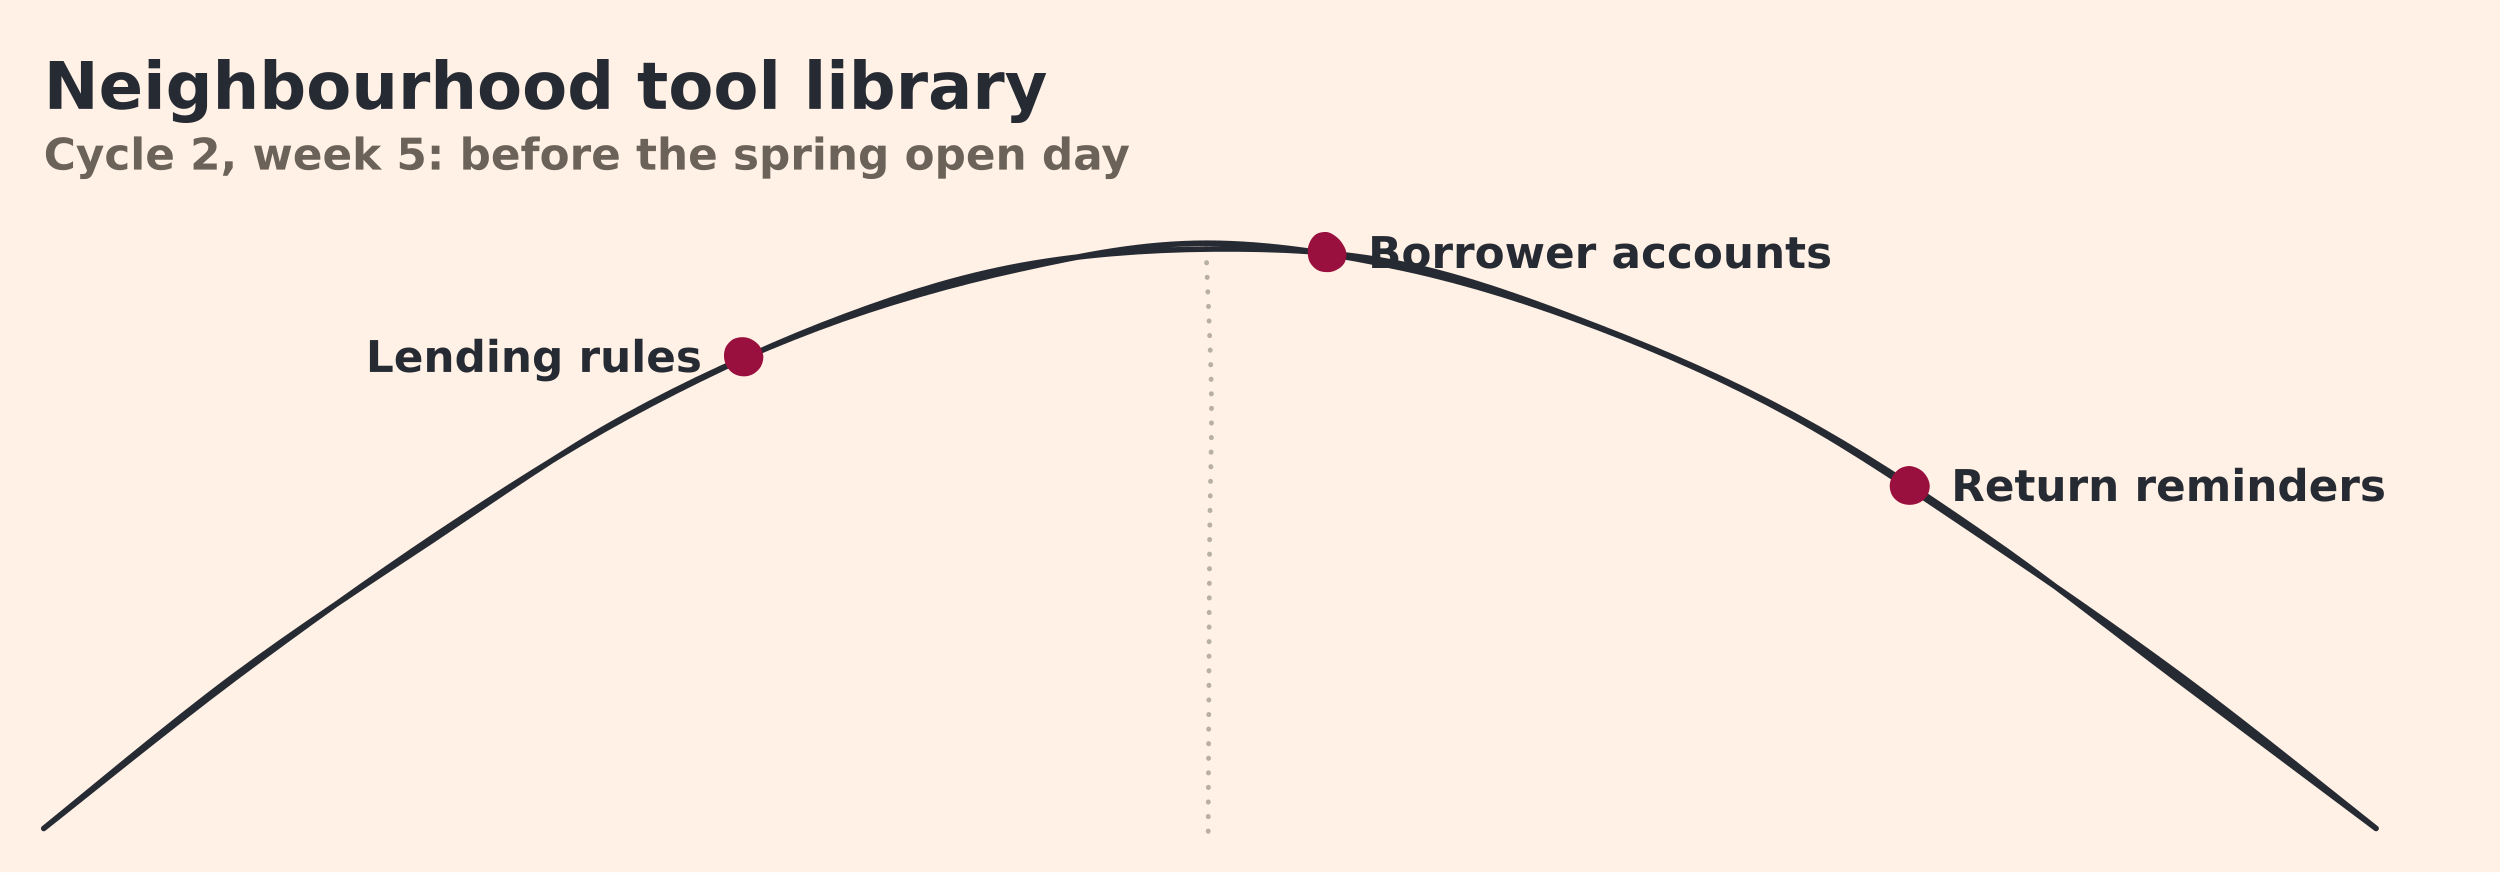
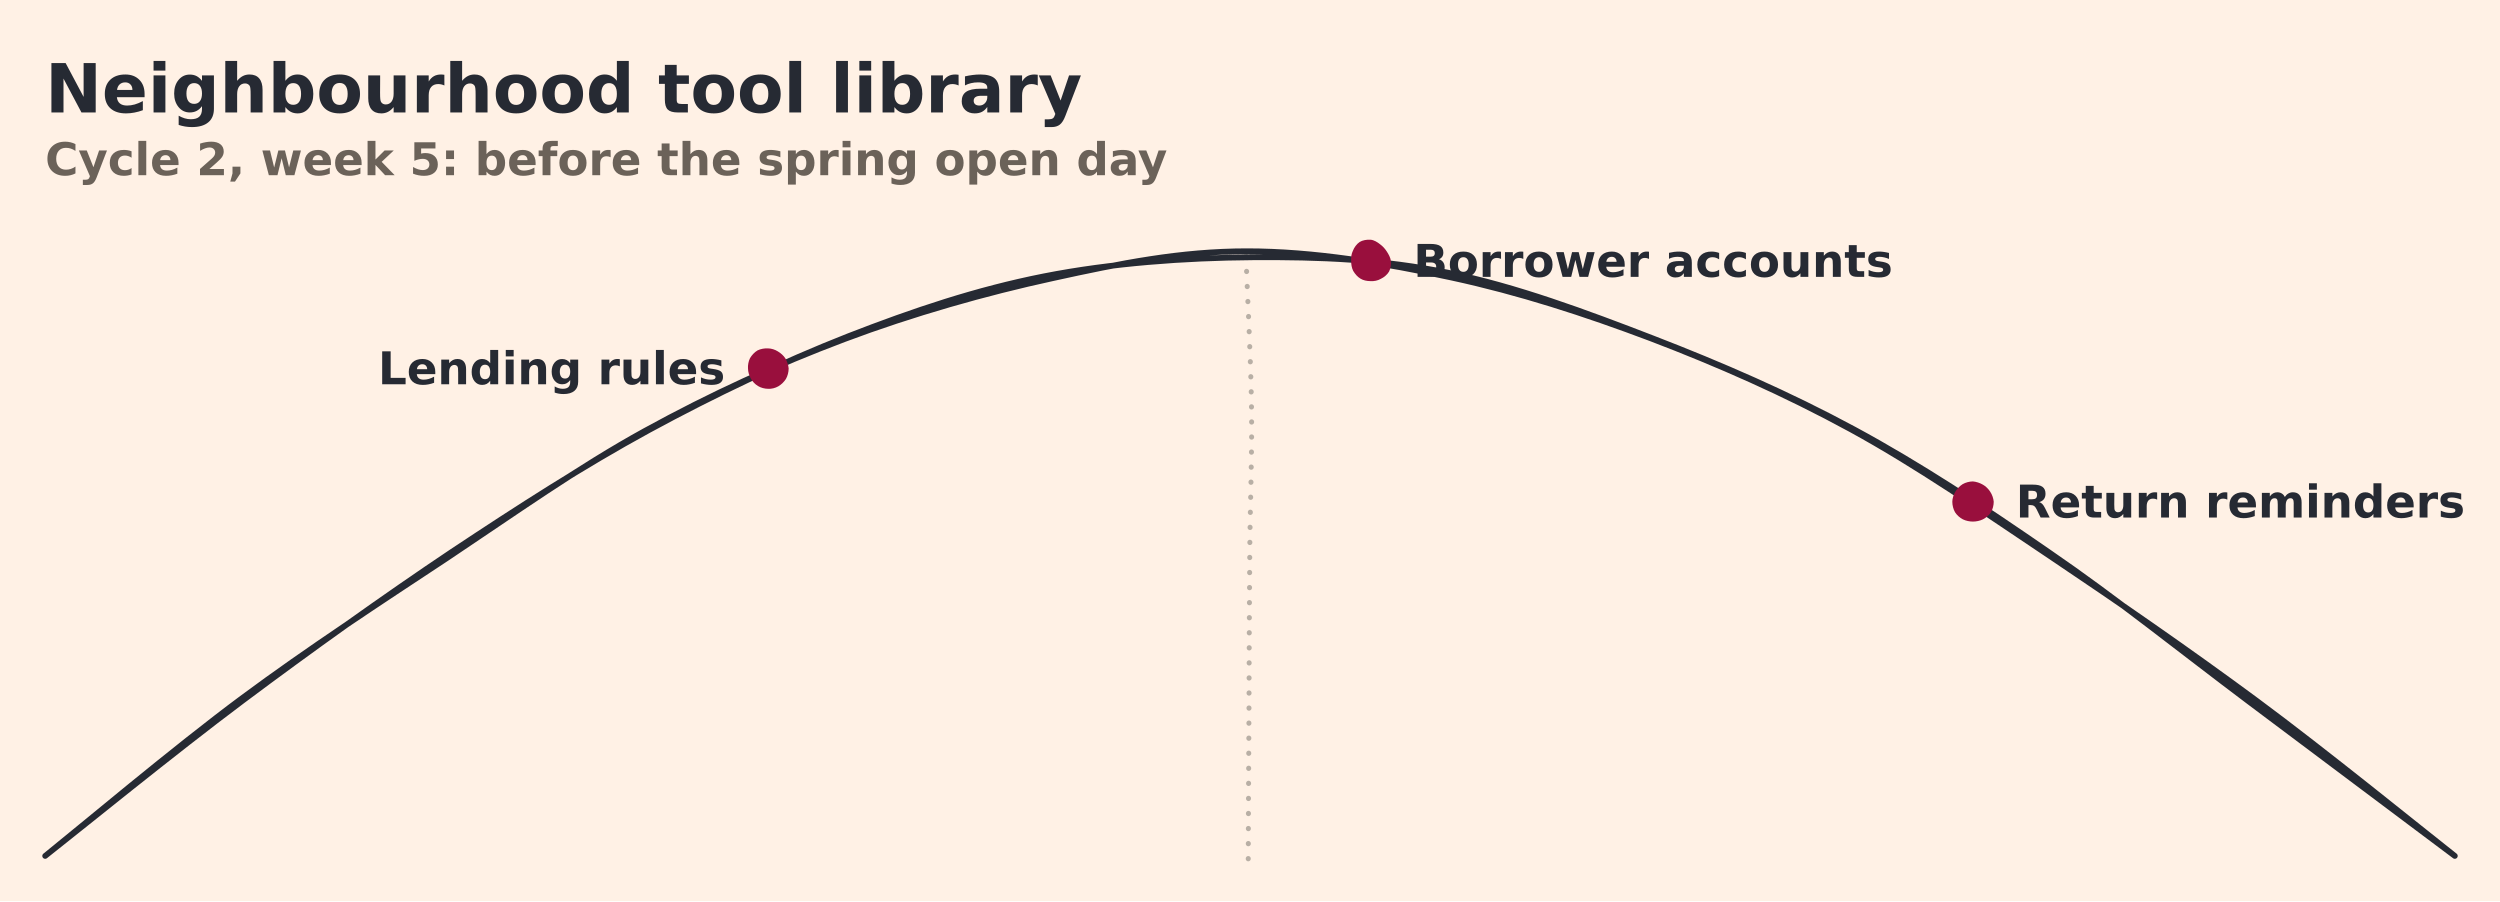
- <svg xmlns="http://www.w3.org/2000/svg" viewBox="-18.0 -341.0 1029.0 359.0" width="1029.0" height="359.0" role="img">
-   <rect x="-18.0" y="-341.0" width="1029.0" height="359.0" fill="#fff1e5" />
+ <svg xmlns="http://www.w3.org/2000/svg" viewBox="-18.0 -341.0 996.0 359.0" width="996.0" height="359.0" role="img">
+   <rect x="-18.0" y="-341.0" width="996.0" height="359.0" fill="#fff1e5" />
  <path d="M478.4,-238.9 C478.7,-228.8 480.4,-198.2 480.6,-178.4 C480.9,-158.6 480.0,-140.0 479.9,-120.2 C479.7,-100.4 479.7,-79.8 479.6,-59.5 C479.5,-39.2 479.3,-8.5 479.3,1.7" fill="none" stroke="#b8afa5" stroke-width="2.0" stroke-linecap="round" stroke-dasharray="0.1 5.9" />
  <path d="M0.0,0.0 C13.1,-10.3 51.7,-41.7 78.7,-61.9 C105.7,-82.1 135.2,-103.2 162.1,-121.2 C189.1,-139.1 214.2,-155.3 240.4,-169.6 C266.7,-183.9 293.7,-196.7 319.9,-207.0 C346.1,-217.2 371.1,-225.6 397.9,-230.9 C424.8,-236.2 454.2,-238.3 481.0,-238.5 C507.9,-238.7 532.6,-237.7 559.2,-232.3 C585.8,-226.9 613.8,-216.5 640.7,-206.1 C667.6,-195.7 694.4,-184.1 720.7,-169.9 C747.0,-155.7 772.2,-139.0 798.4,-120.9 C824.7,-102.9 851.2,-81.6 878.1,-61.4 C905.0,-41.3 946.3,-10.2 960.0,0.0 M0.0,0.0 C13.1,-10.5 51.7,-43.0 78.4,-62.8 C105.1,-82.6 133.3,-101.0 160.1,-118.7 C186.8,-136.5 212.5,-154.8 238.9,-169.3 C265.3,-183.8 291.3,-195.7 318.4,-205.9 C345.5,-216.1 374.8,-224.4 401.5,-230.2 C428.3,-236.1 452.3,-240.9 478.8,-240.9 C505.2,-240.9 533.6,-236.2 560.4,-230.4 C587.2,-224.6 613.2,-216.2 639.7,-206.2 C666.2,-196.1 692.9,-184.4 719.3,-170.0 C745.8,-155.5 771.6,-137.6 798.5,-119.6 C825.5,-101.5 854.3,-81.6 881.2,-61.7 C908.1,-41.8 946.9,-10.3 960.0,0.0" fill="none" stroke="#262a33" stroke-width="2.3" stroke-linecap="round" stroke-linejoin="round" />
  <g class="scope">
    <path d="M296.2,-194.2 C296.2,-192.8 295.8,-191.2 295.1,-190.0 C294.4,-188.9 293.3,-187.8 292.1,-187.1 C290.9,-186.4 289.3,-186.0 288.0,-186.1 C286.7,-186.1 285.1,-186.5 284.0,-187.2 C282.8,-187.9 281.8,-189.0 281.1,-190.2 C280.5,-191.4 280.0,-192.8 280.0,-194.2 C279.9,-195.5 280.2,-197.1 280.8,-198.3 C281.5,-199.5 282.6,-200.7 283.8,-201.4 C285.0,-202.0 286.7,-202.3 288.0,-202.2 C289.3,-202.2 290.8,-201.7 291.9,-201.0 C293.1,-200.3 294.2,-199.3 294.9,-198.2 C295.6,-197.0 296.1,-195.5 296.2,-194.2 Z" fill="#990f3d" />
    <text text-anchor="end" font-family="'Atkinson Hyperlegible Next', Avenir, 'Segoe UI', Seravek, Ubuntu, Calibri, 'DejaVu Sans', sans-serif" font-size="18.0" font-weight="600" fill="#262a33">
      <tspan x="270.9" y="-187.9">Lending rules</tspan>
    </text>
  </g>
  <g class="scope">
    <path d="M536.1,-237.0 C536.3,-235.7 536.0,-234.0 535.4,-232.8 C534.7,-231.6 533.4,-230.5 532.1,-229.9 C530.9,-229.2 529.4,-228.9 528.0,-229.0 C526.6,-229.0 525.1,-229.3 524.0,-230.0 C522.8,-230.7 521.8,-231.9 521.1,-233.1 C520.5,-234.3 520.3,-235.7 520.3,-237.0 C520.2,-238.4 520.4,-239.9 521.0,-241.1 C521.5,-242.4 522.5,-243.8 523.7,-244.6 C524.8,-245.3 526.6,-245.6 528.0,-245.5 C529.4,-245.4 530.8,-244.5 531.8,-243.7 C532.9,-242.9 533.8,-241.9 534.5,-240.8 C535.2,-239.7 536.0,-238.4 536.1,-237.0 Z" fill="#990f3d" />
    <text text-anchor="start" font-family="'Atkinson Hyperlegible Next', Avenir, 'Segoe UI', Seravek, Ubuntu, Calibri, 'DejaVu Sans', sans-serif" font-size="18.0" font-weight="600" fill="#262a33">
      <tspan x="545.1" y="-230.7">Borrower accounts</tspan>
    </text>
  </g>
  <g class="scope">
    <path d="M776.3,-141.1 C776.3,-139.7 775.9,-138.1 775.2,-136.9 C774.5,-135.8 773.2,-134.7 772.0,-134.1 C770.8,-133.5 769.3,-133.2 768.0,-133.2 C766.7,-133.2 765.2,-133.5 764.0,-134.1 C762.8,-134.7 761.6,-135.8 760.9,-136.9 C760.2,-138.1 759.8,-139.7 759.8,-141.1 C759.8,-142.4 760.3,-143.9 761.0,-145.1 C761.7,-146.3 762.8,-147.4 763.9,-148.1 C765.1,-148.8 766.7,-149.2 768.0,-149.2 C769.3,-149.1 770.8,-148.6 772.0,-147.9 C773.1,-147.3 774.2,-146.2 774.9,-145.1 C775.7,-143.9 776.2,-142.4 776.3,-141.1 Z" fill="#990f3d" />
    <text text-anchor="start" font-family="'Atkinson Hyperlegible Next', Avenir, 'Segoe UI', Seravek, Ubuntu, Calibri, 'DejaVu Sans', sans-serif" font-size="18.0" font-weight="600" fill="#262a33">
      <tspan x="785.1" y="-134.8">Return reminders</tspan>
    </text>
  </g>
  <text text-anchor="start" font-family="'Atkinson Hyperlegible Next', Avenir, 'Segoe UI', Seravek, Ubuntu, Calibri, 'DejaVu Sans', sans-serif" font-size="27.0" font-weight="700" fill="#262a33">
    <tspan x="0.0" y="-296.2">Neighbourhood tool library</tspan>
  </text>
  <text text-anchor="start" font-family="'Atkinson Hyperlegible Next', Avenir, 'Segoe UI', Seravek, Ubuntu, Calibri, 'DejaVu Sans', sans-serif" font-size="18.0" font-weight="600" fill="#6b6259">
    <tspan x="0.0" y="-271.2">Cycle 2, week 5: before the spring open day</tspan>
  </text>
</svg>
